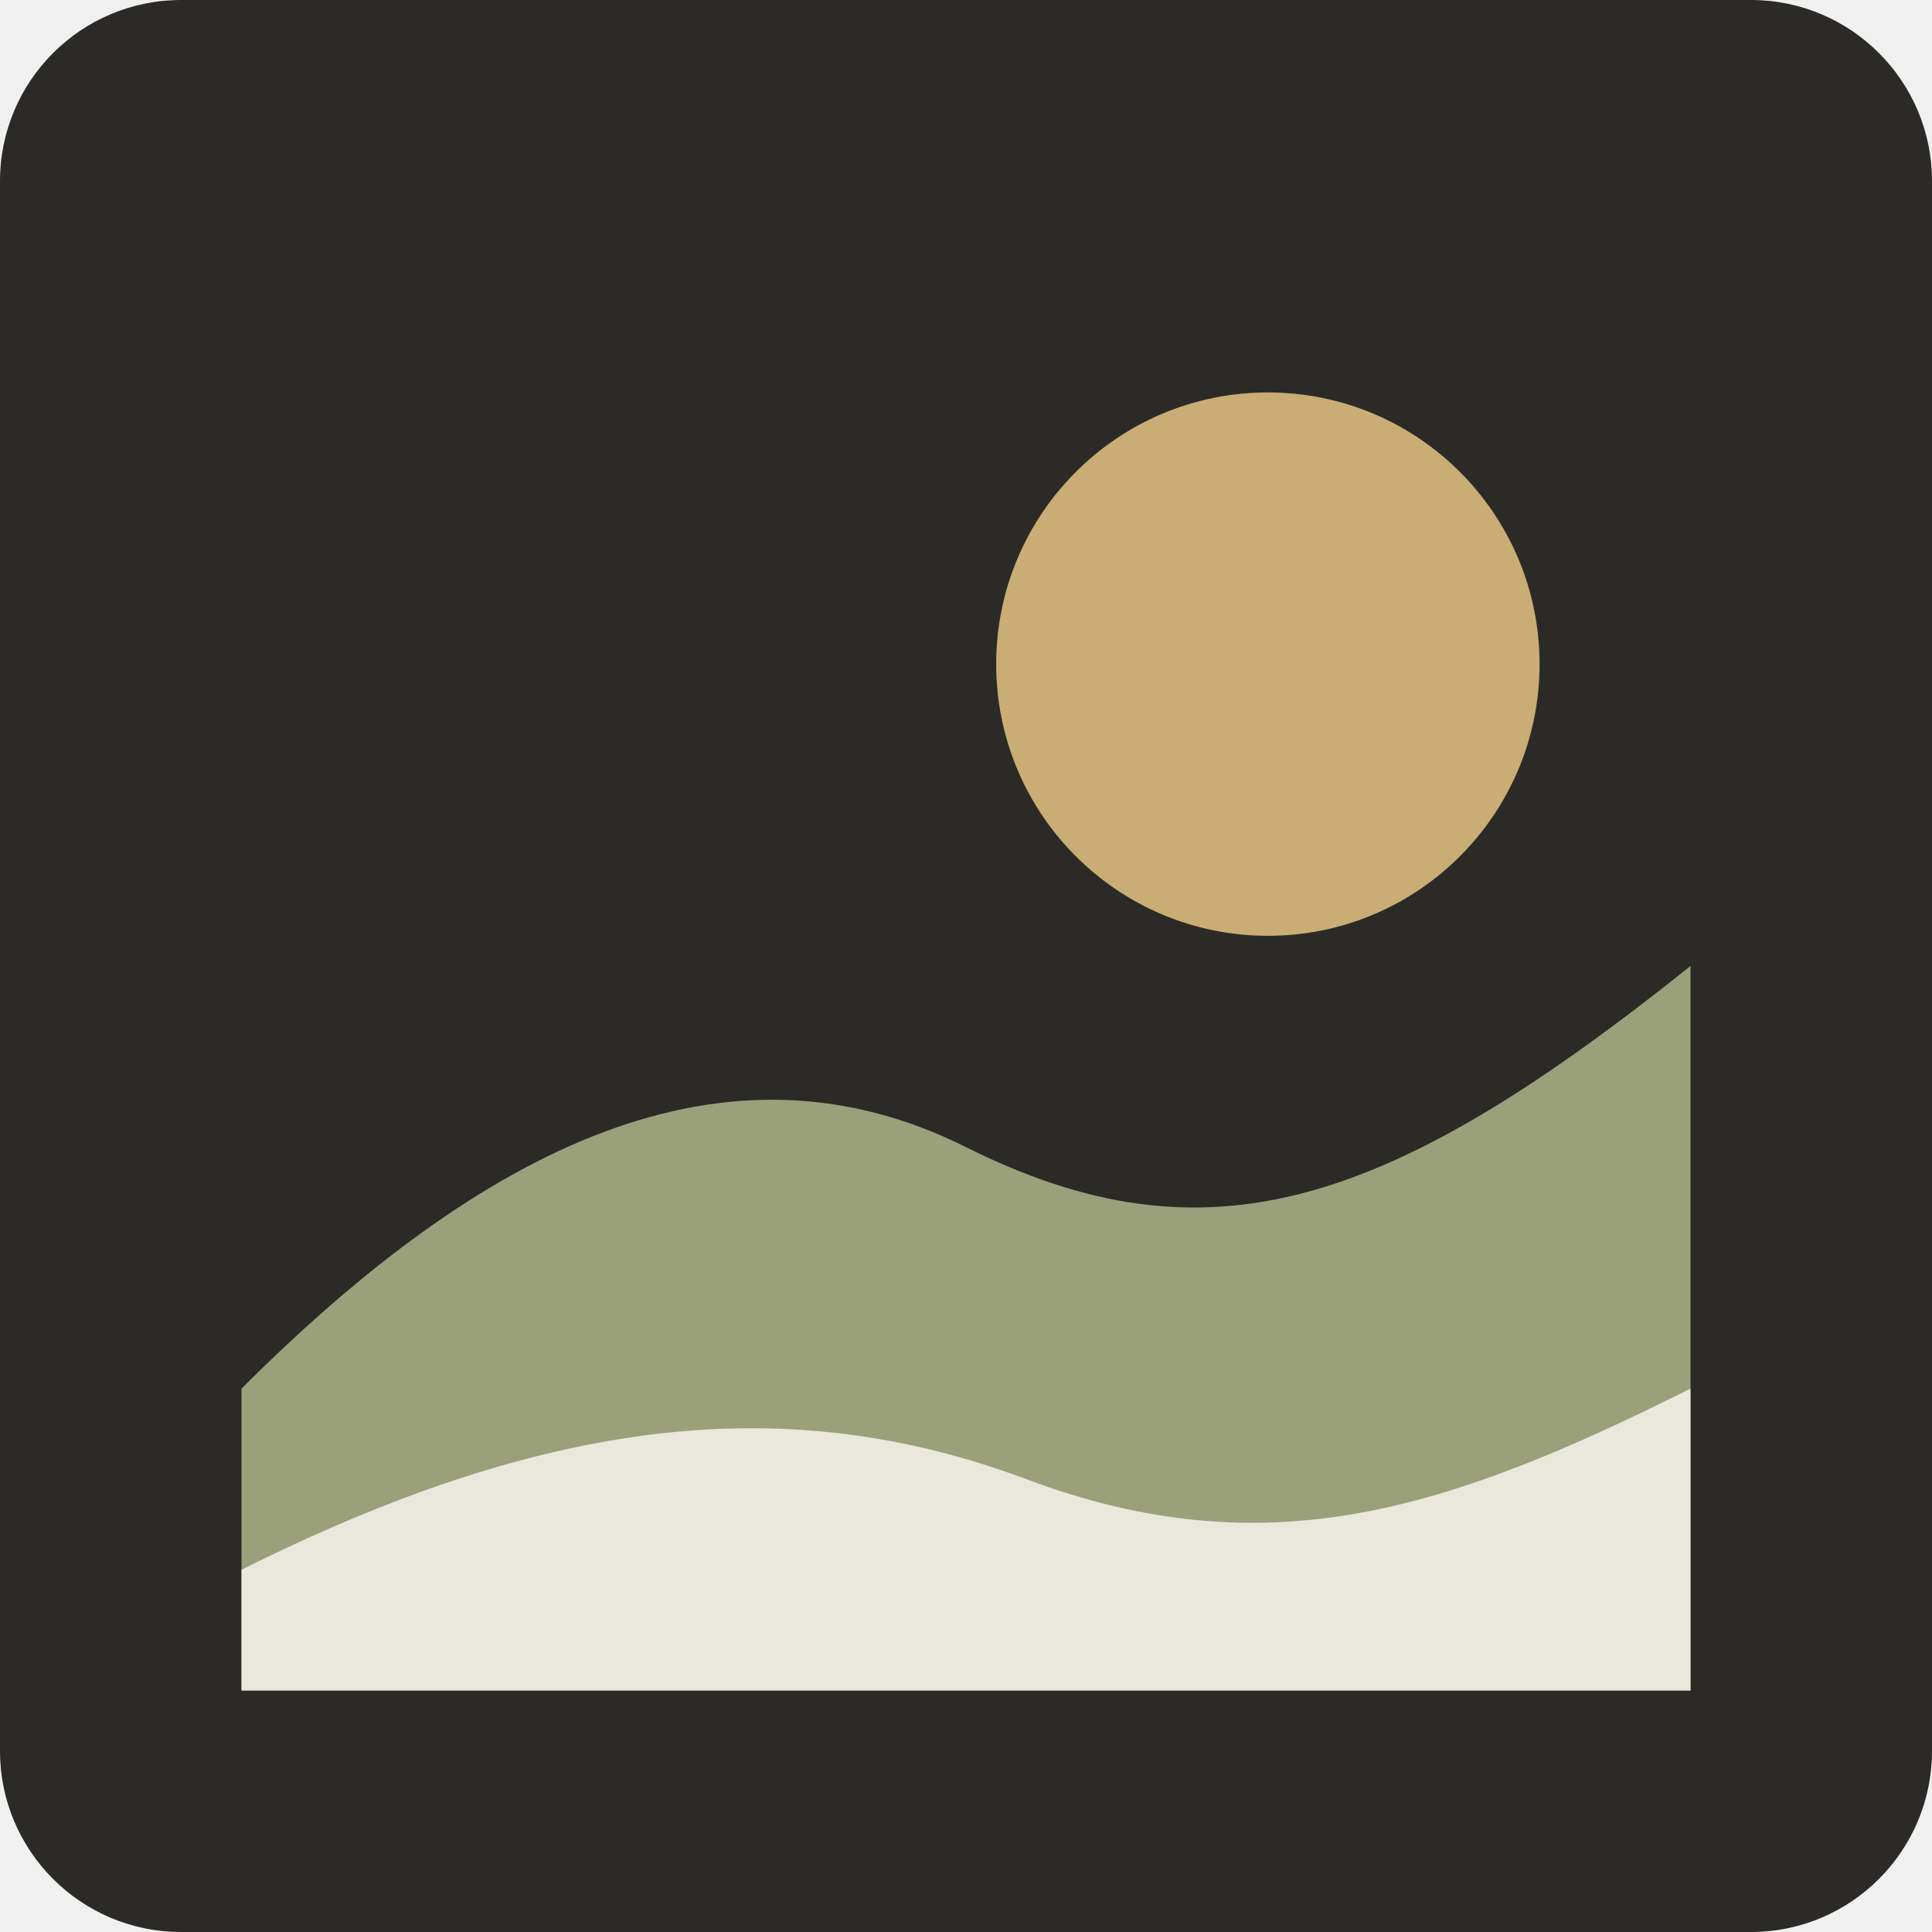
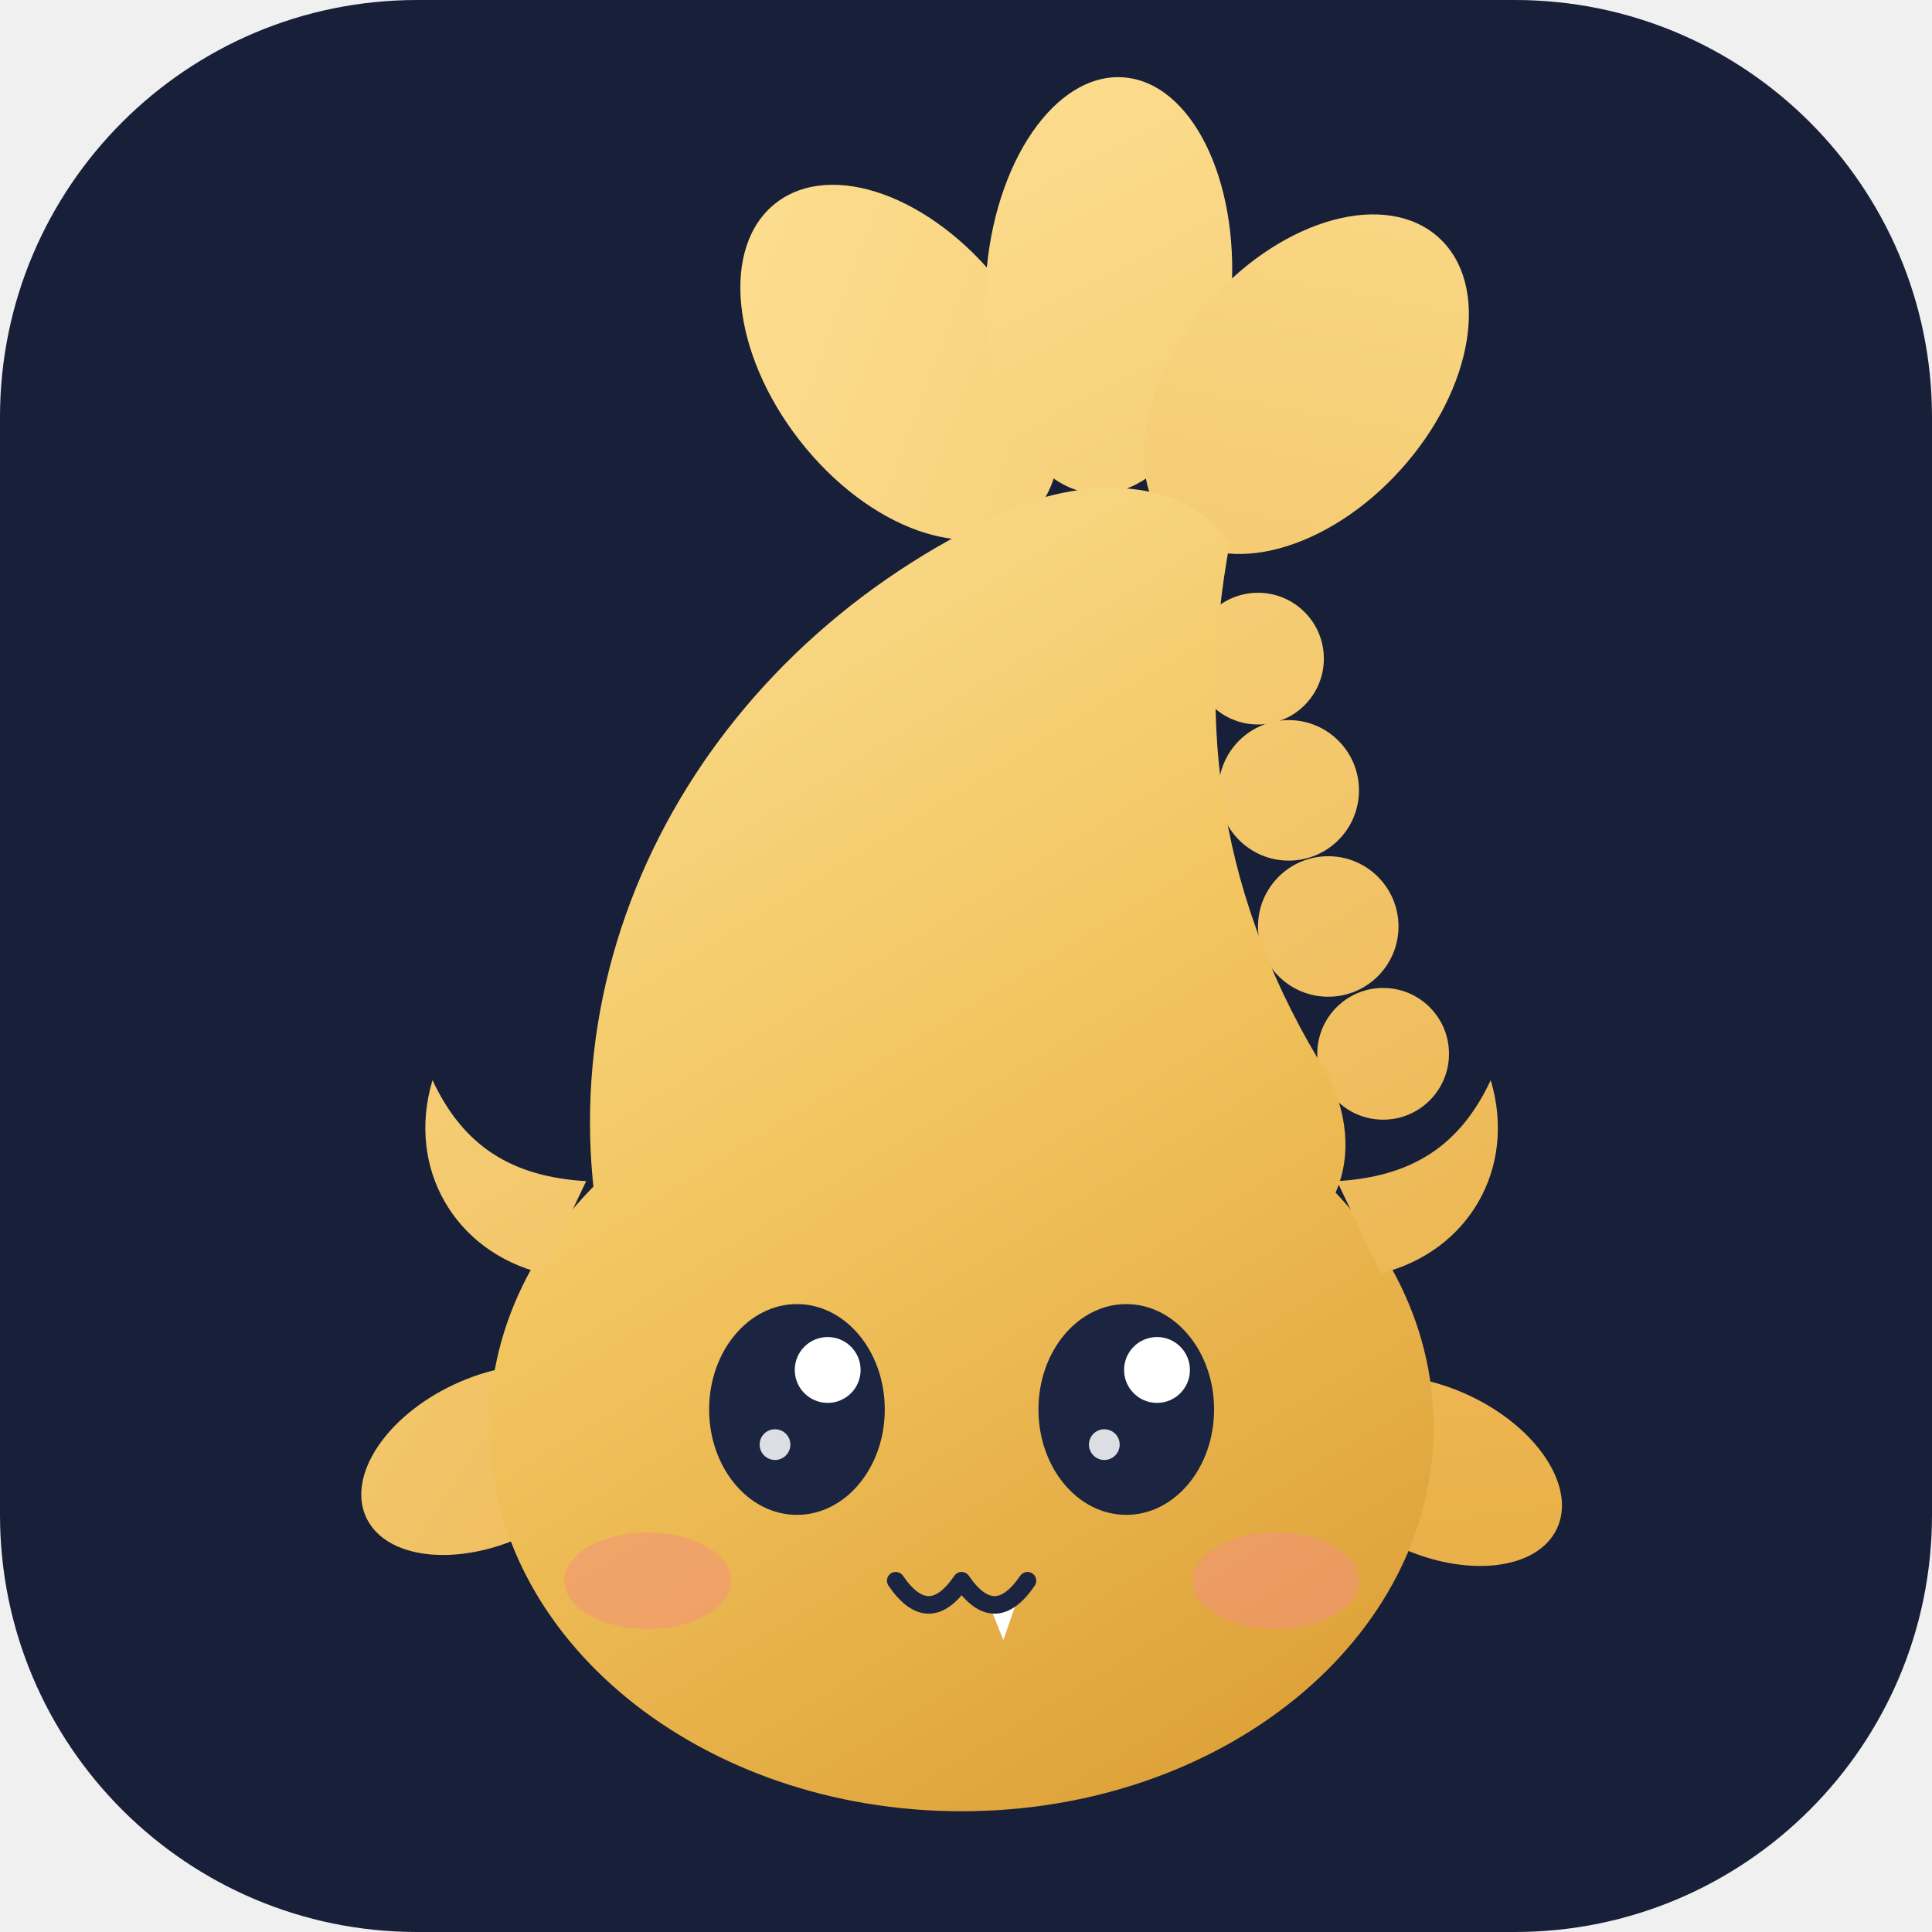
- <svg xmlns="http://www.w3.org/2000/svg" viewBox="0 0 64 64">
-   <rect width="64" height="64" rx="6" fill="#2b2a27" />
-   <circle cx="42" cy="22" r="9" fill="#c9ad74" />
-   <path d="M8 46c8-8 16-12 24-8s14 2 24-6v24H8z" fill="#9aa07a" />
-   <path d="M8 52c10-5 18-6 26-3s14 1 22-3v10H8z" fill="#f7f4ec" opacity=".85" />
+ <svg xmlns="http://www.w3.org/2000/svg" viewBox="95 70 880 880">
+   <defs>
+     <radialGradient id="bg" cx="50%" cy="45%" r="72%">
+       <stop offset="0" stop-color="#253457" />
+       <stop offset="1" stop-color="#121a2f" />
+     </radialGradient>
+     <linearGradient id="gold" gradientUnits="userSpaceOnUse" x1="300" y1="120" x2="780" y2="900">
+       <stop offset="0" stop-color="#FFEDB0" />
+       <stop offset="0.55" stop-color="#F2C45E" />
+       <stop offset="1" stop-color="#D9982F" />
+     </linearGradient>
+     <linearGradient id="gold2" gradientUnits="userSpaceOnUse" x1="300" y1="120" x2="780" y2="900">
+       <stop offset="0" stop-color="#FFE59A" />
+       <stop offset="1" stop-color="#E7A93E" />
+     </linearGradient>
+   </defs>
+   <rect x="95" y="70" width="880" height="880" rx="190" fill="#172038" />
+   <g transform="translate(0,0)">
+     <g fill="url(#gold2)">
+       <ellipse cx="505" cy="235" rx="58" ry="92" transform="rotate(-38 505 235)" />
+       <ellipse cx="600" cy="200" rx="56" ry="95" transform="rotate(4 600 200)" />
+       <ellipse cx="690" cy="245" rx="58" ry="90" transform="rotate(42 690 245)" />
+     </g>
+     <g fill="url(#gold2)">
+       <circle cx="668" cy="370" r="30" />
+       <circle cx="682" cy="430" r="32" />
+       <circle cx="700" cy="492" r="32" />
+       <circle cx="725" cy="550" r="30" />
+     </g>
+     <path fill="url(#gold)" d="M 370 640       C 340 500 420 360 560 300       C 600 285 640 292 655 318       C 640 400 650 480 700 560       C 720 600 700 640 660 640 Z" />
+     <ellipse cx="318" cy="735" rx="62" ry="38" transform="rotate(-25 318 735)" fill="url(#gold2)" />
+     <ellipse cx="748" cy="740" rx="62" ry="38" transform="rotate(25 748 740)" fill="url(#gold2)" />
+     <ellipse cx="533" cy="720" rx="215" ry="175" fill="url(#gold)" />
+     <g fill="url(#gold2)">
+       <path d="M 342 650 c -40 -10 -62 -48 -50 -88 c 14 30 36 44 70 46 z" />
+       <path d="M 724 650 c 40 -10 62 -48 50 -88 c -14 30 -36 44 -70 46 z" />
+     </g>
+     <g>
+       <ellipse cx="458" cy="712" rx="40" ry="48" fill="#1B2440" />
+       <ellipse cx="608" cy="712" rx="40" ry="48" fill="#1B2440" />
+       <circle cx="472" cy="694" r="15" fill="#fff" />
+       <circle cx="448" cy="728" r="7" fill="#fff" opacity="0.85" />
+       <circle cx="622" cy="694" r="15" fill="#fff" />
+       <circle cx="598" cy="728" r="7" fill="#fff" opacity="0.85" />
+       <ellipse cx="390" cy="790" rx="38" ry="22" fill="#F4917A" opacity="0.55" />
+       <ellipse cx="676" cy="790" rx="38" ry="22" fill="#F4917A" opacity="0.55" />
+       <path d="M 544 797 l 15 0 l -7 20 z" fill="#fff" />
+       <path d="M 503 790 q 15 22 30 0 q 15 22 30 0" fill="none" stroke="#1B2440" stroke-width="8" stroke-linecap="round" stroke-linejoin="round" />
+     </g>
+   </g>
</svg>
